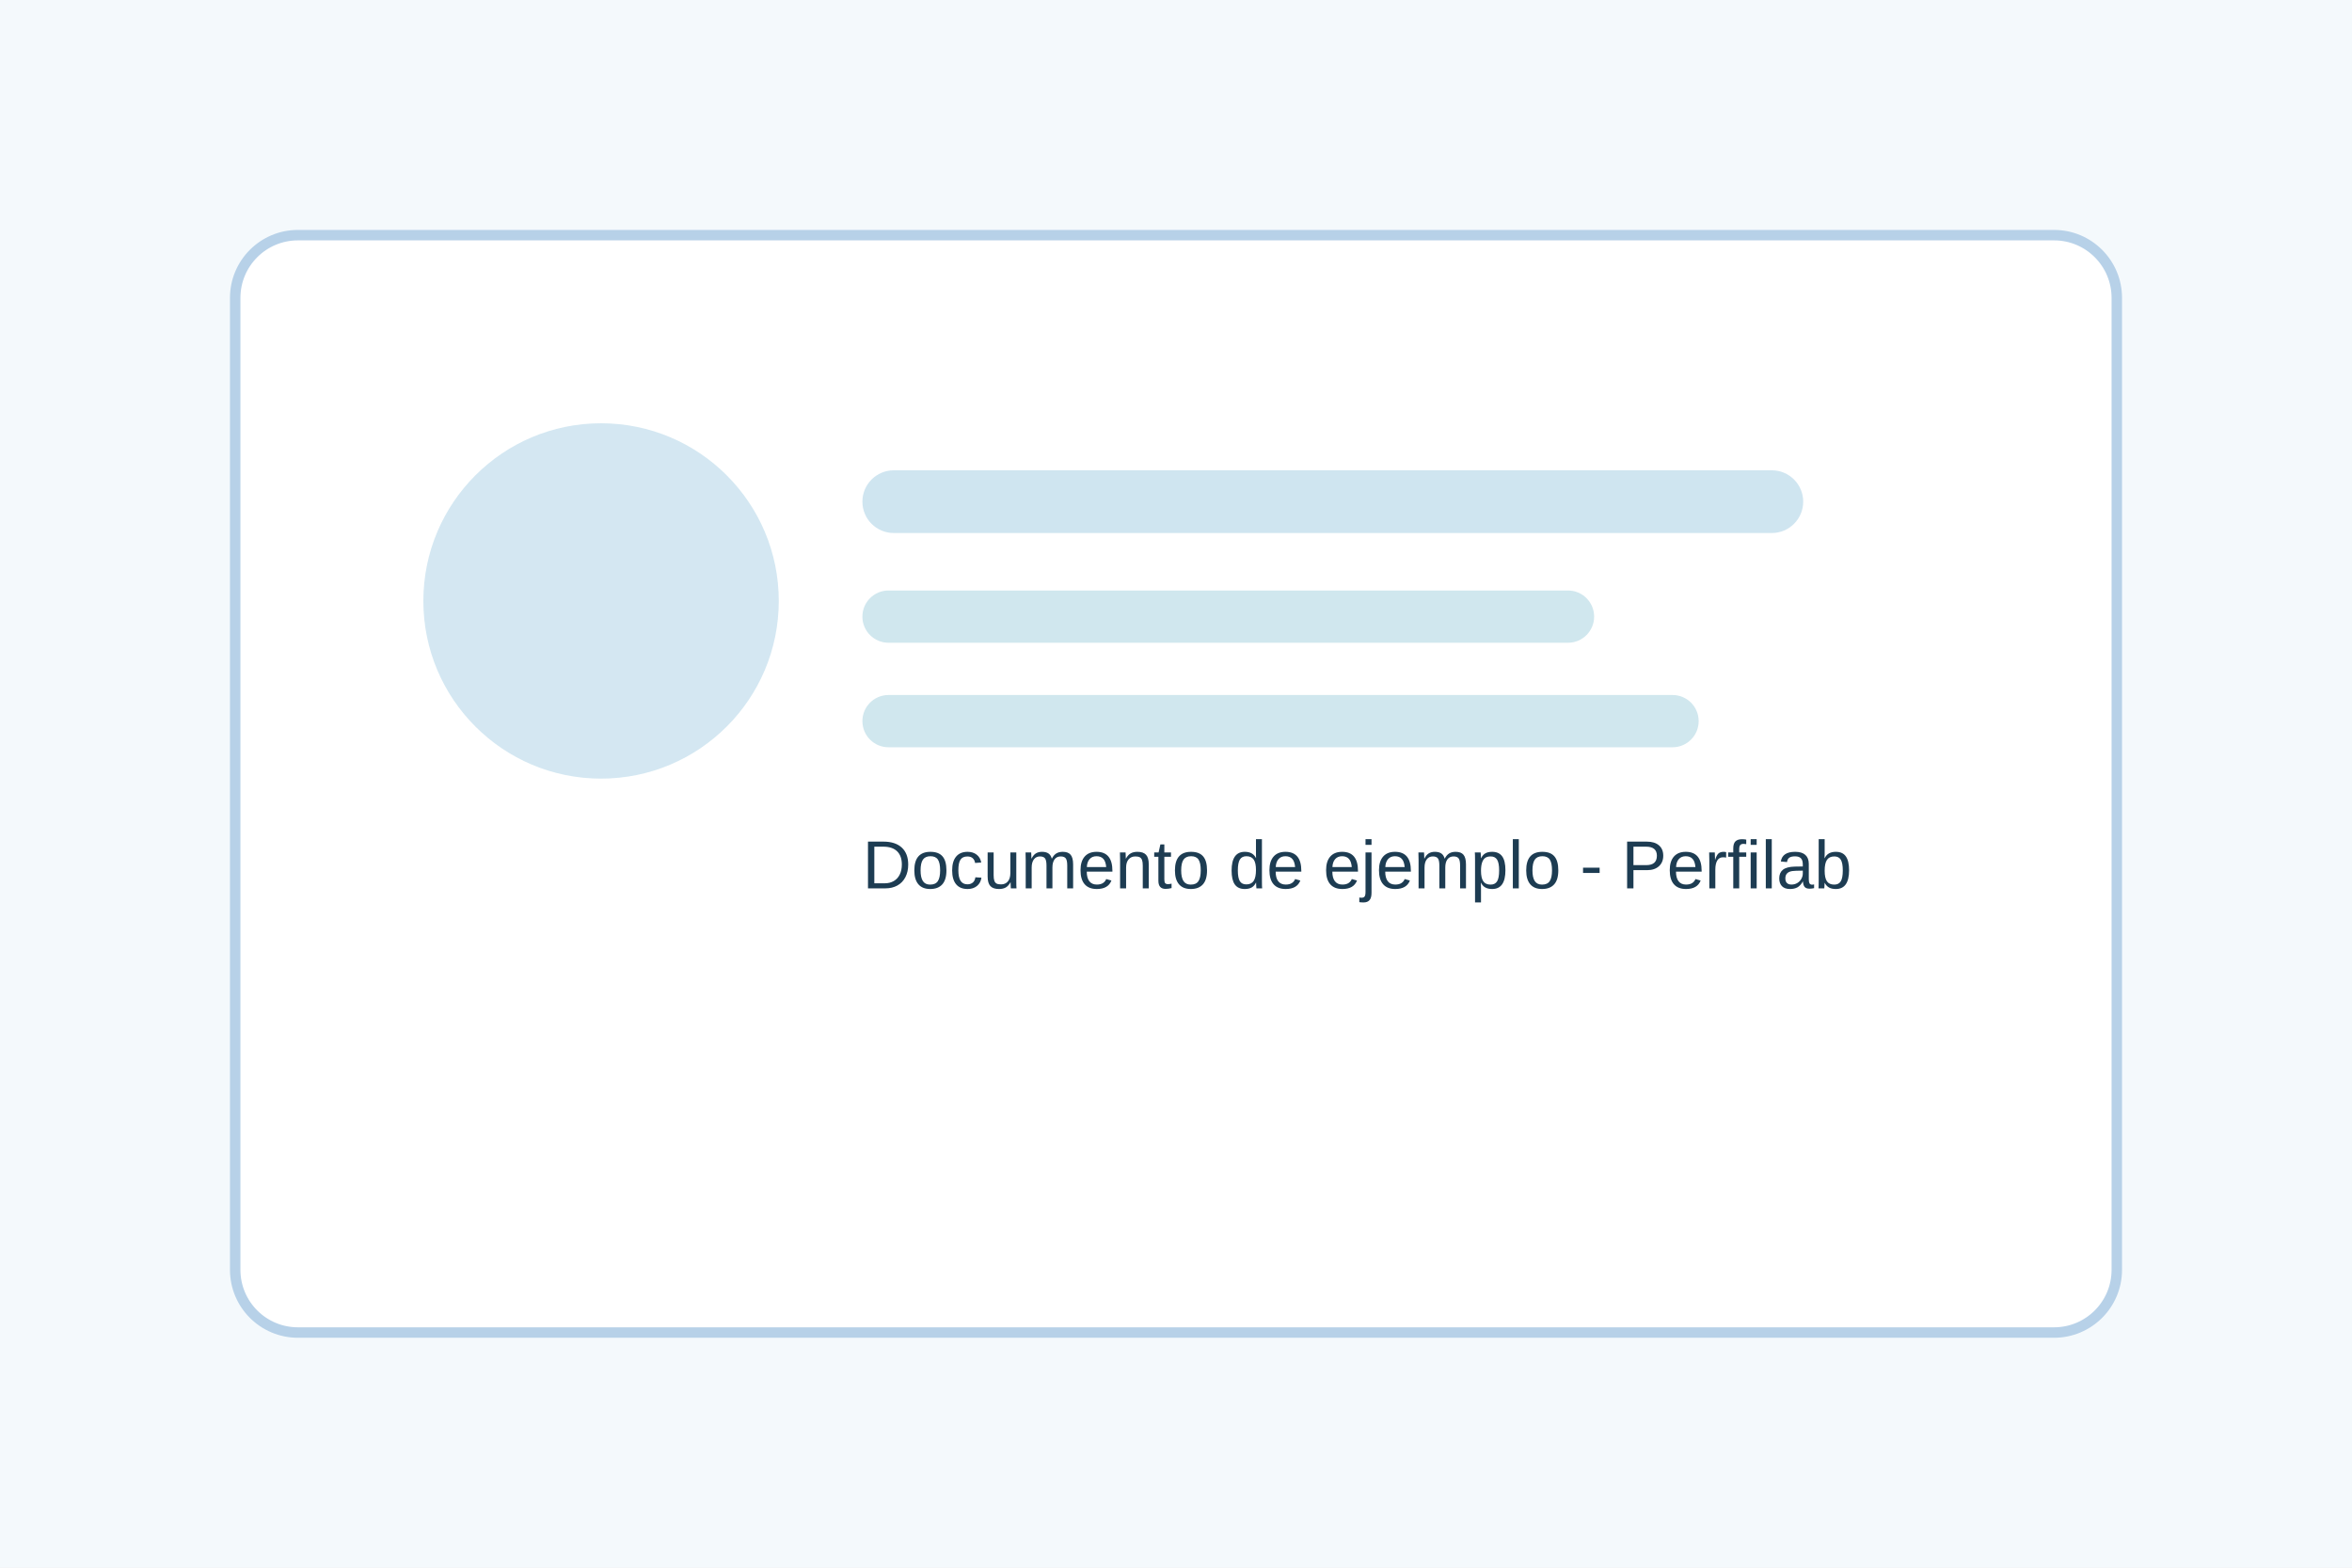
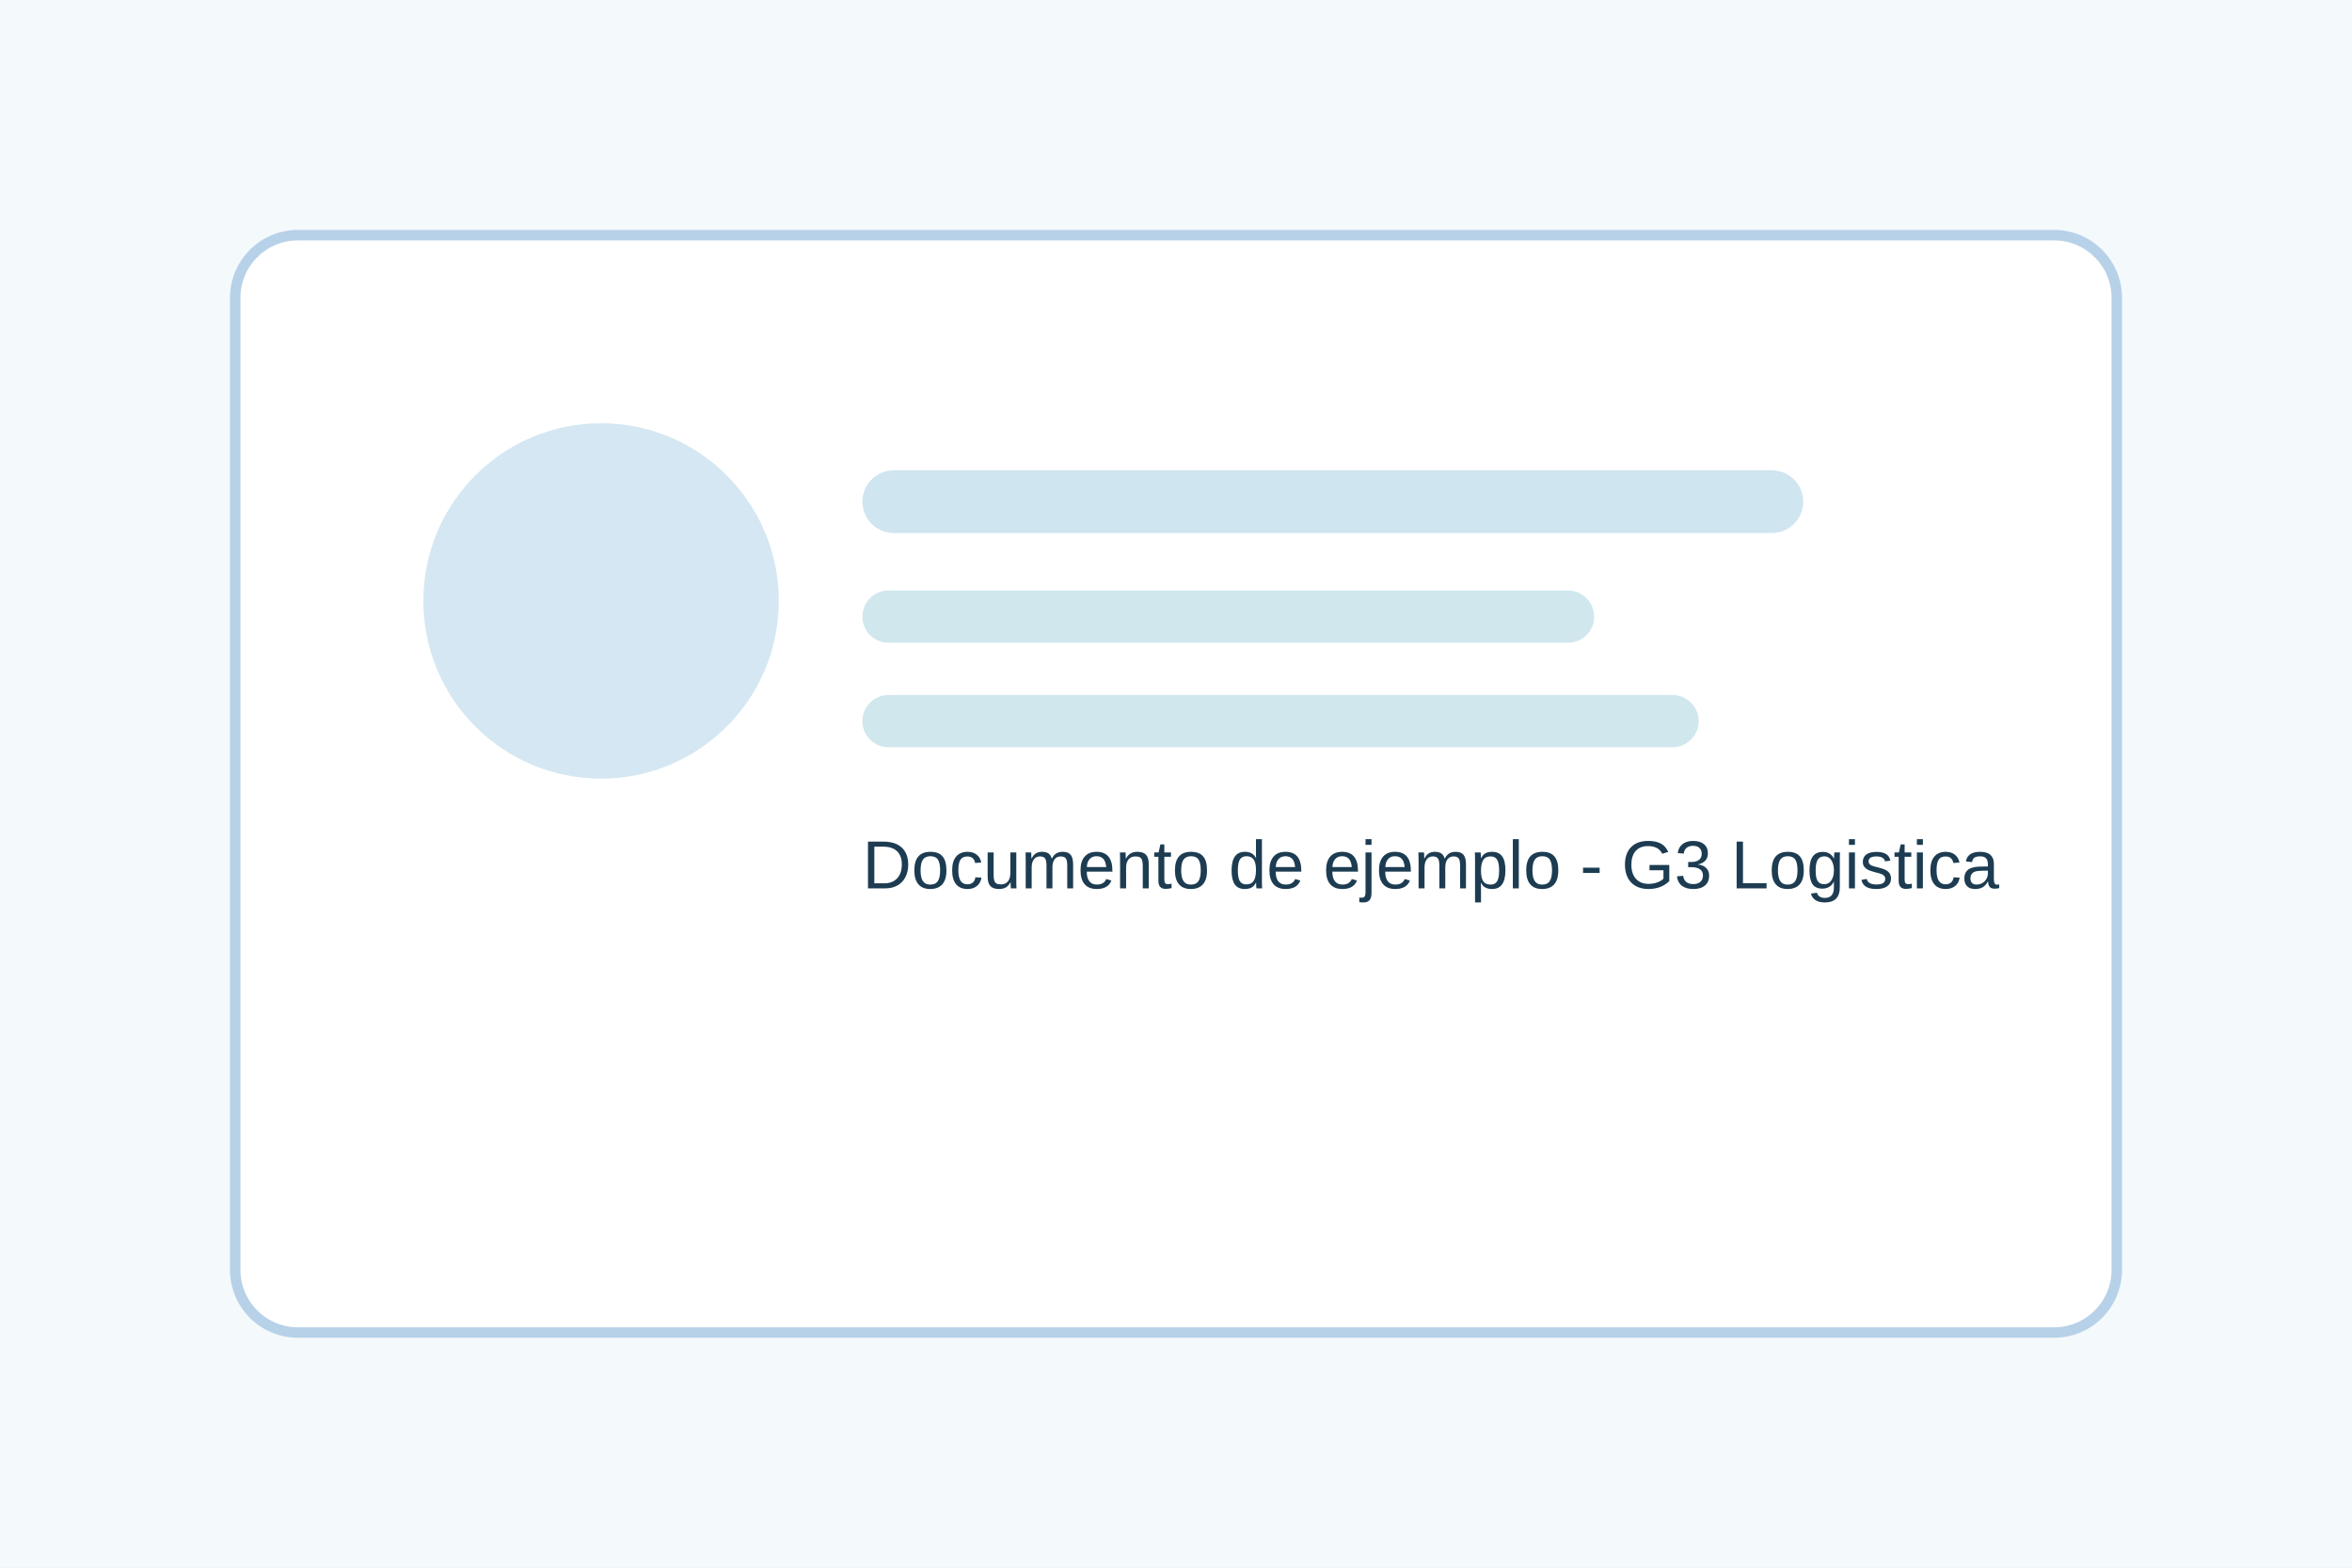
<svg xmlns="http://www.w3.org/2000/svg" width="900" height="600" viewBox="0 0 900 600" fill="none">
  <rect width="900" height="600" fill="#F4F9FC" />
  <rect x="90" y="90" width="720" height="420" rx="24" fill="#FFFFFF" stroke="#B7D1E8" stroke-width="4" />
  <circle cx="230" cy="230" r="68" fill="#0E7CB5" opacity="0.18" />
  <rect x="330" y="180" width="360" height="24" rx="12" fill="#0E7CB5" opacity="0.2" />
  <rect x="330" y="226" width="280" height="20" rx="10" fill="#1485A8" opacity="0.2" />
  <rect x="330" y="266" width="320" height="20" rx="10" fill="#1485A8" opacity="0.2" />
-   <text x="330" y="340" fill="#1D3C52" font-family="Arial, sans-serif" font-size="26">Documento de ejemplo - Perfilab</text>
+   <text x="330" y="340" fill="#1D3C52" font-family="Arial, sans-serif" font-size="26">Documento de ejemplo - G3 Logistica</text>
</svg>
